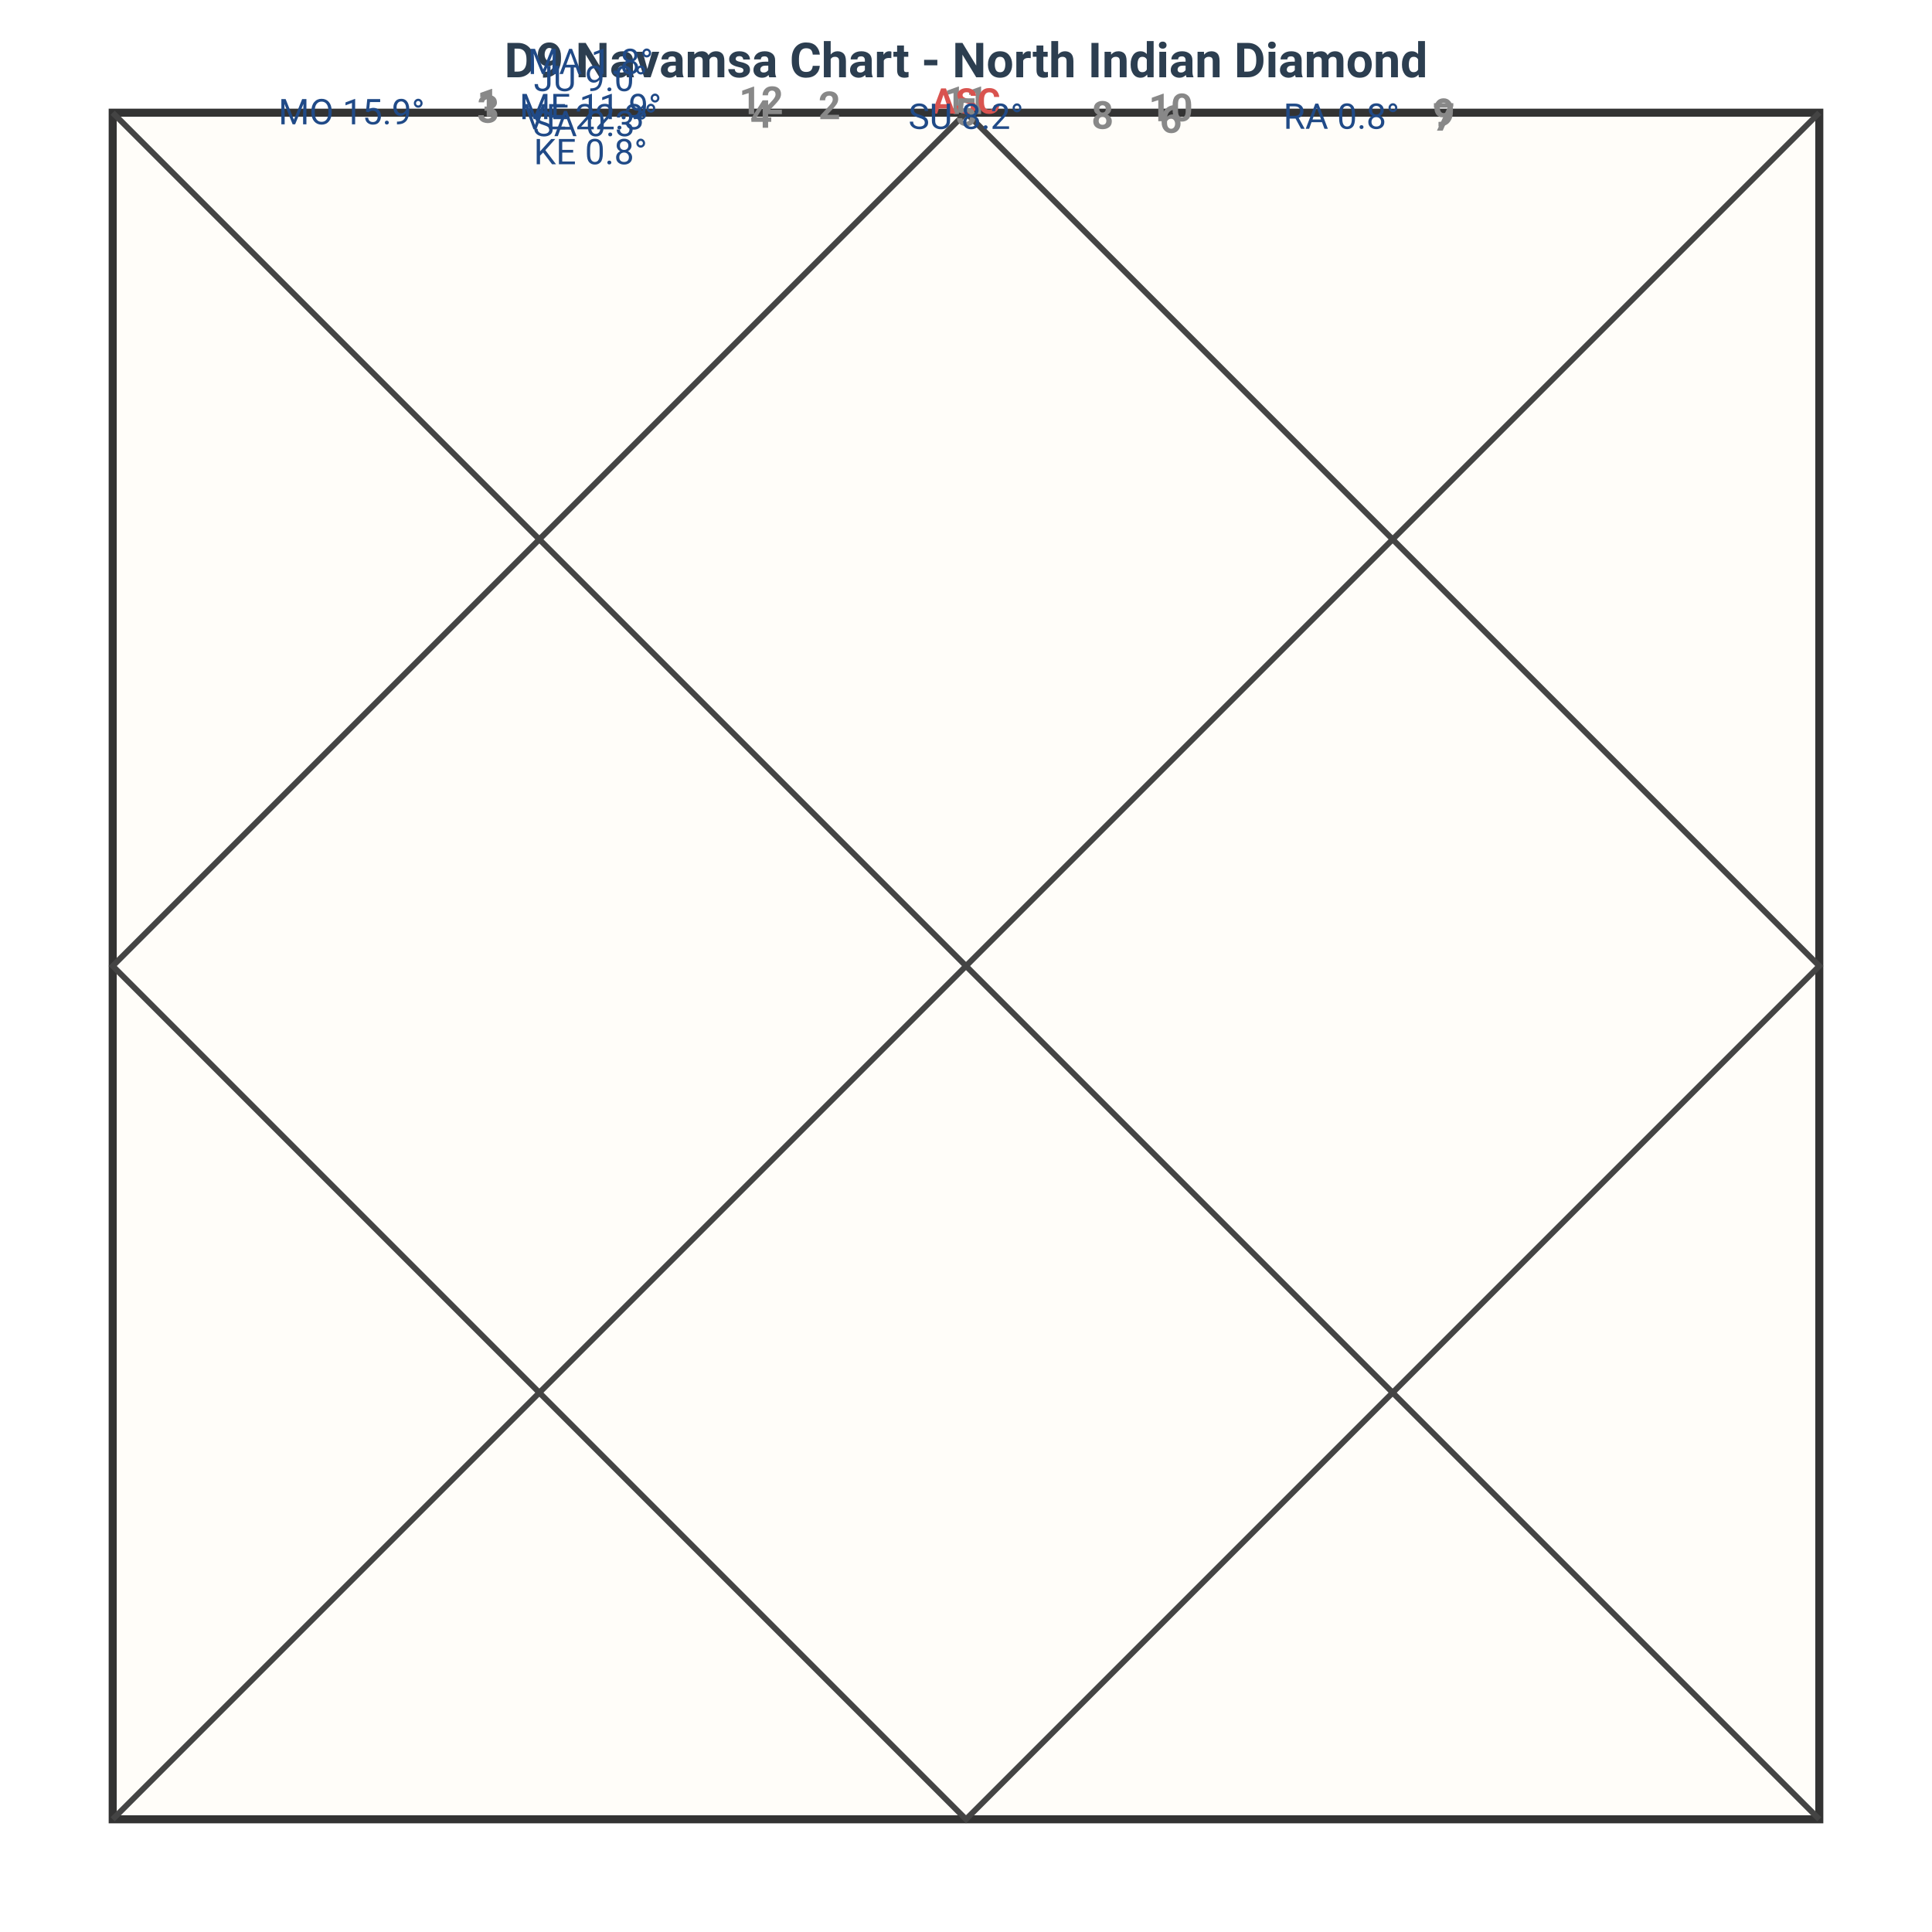
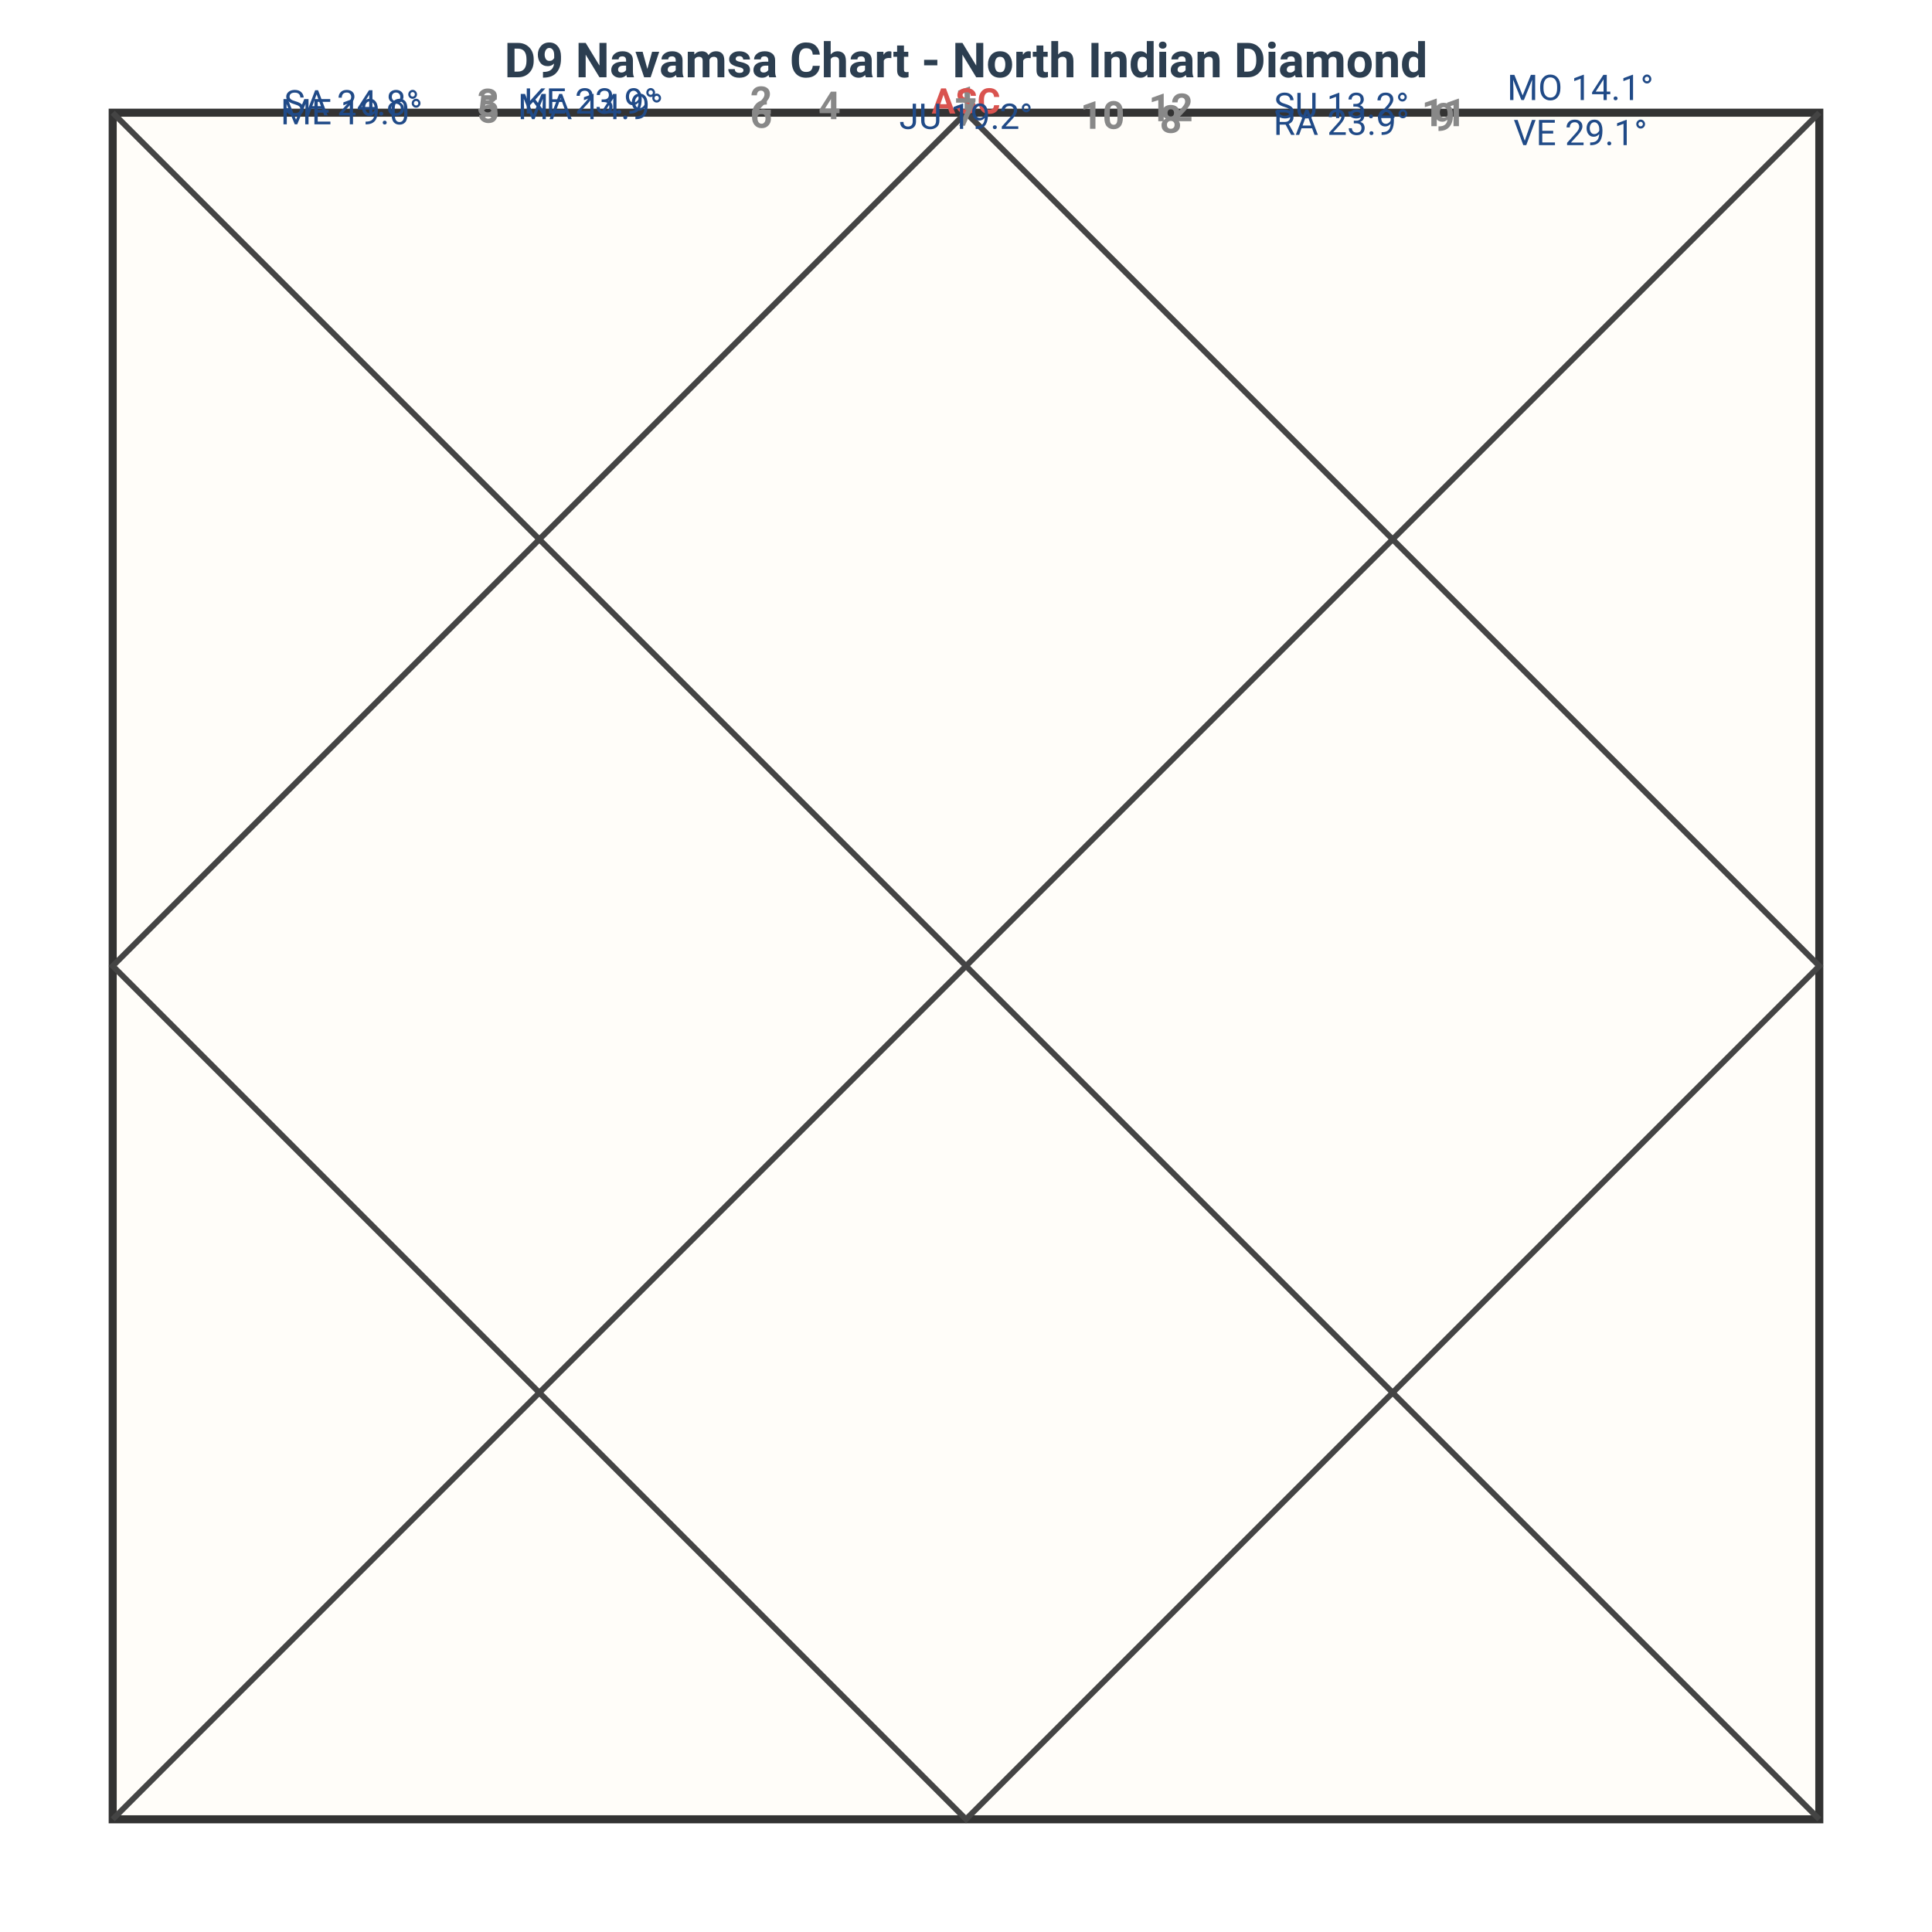
<svg xmlns="http://www.w3.org/2000/svg" viewBox="0 0 600 600" width="600" height="600" style="background-color: #faf8f5; font-family: -apple-system, BlinkMacSystemFont, Segoe UI, Roboto, sans-serif;">
  <text x="300.0" y="24" text-anchor="middle" font-size="15" font-weight="bold" fill="#2c3e50">D9 Navamsa Chart - North Indian Diamond</text>
  <rect x="35" y="35" width="530" height="530" fill="#fffdf9" stroke="#333333" stroke-width="2.5" />
  <line x1="35" y1="35" x2="565" y2="565" stroke="#444444" stroke-width="1.8" />
  <line x1="35" y1="565" x2="565" y2="35" stroke="#444444" stroke-width="1.8" />
  <polygon points="300.0,35 565,300.0 300.0,565 35,300.0" fill="none" stroke="#444444" stroke-width="1.8" />
-   <text x="300.0" y="35.42" font-size="12" font-weight="bold" fill="#888888" text-anchor="middle">11</text>
+   <text x="300.0" y="35.42" font-size="12" font-weight="bold" fill="#888888" text-anchor="middle">1</text>
  <text x="300.0" y="35.28" font-size="11" text-anchor="middle">
    <tspan fill="#d9534f" font-weight="bold">ASC</tspan>
  </text>
-   <text x="236.4" y="35.44" font-size="12" font-weight="bold" fill="#888888" text-anchor="middle">12</text>
-   <text x="183.4" y="28.28" font-size="11" text-anchor="middle">
-     <tspan fill="#204a87">JU 9.0°</tspan>
+   <text x="236.4" y="35.44" font-size="12" font-weight="bold" fill="#888888" text-anchor="middle">2</text>
+   <text x="183.4" y="35.28" font-size="11" text-anchor="middle">
+     <tspan fill="#204a87">KE 23.9°</tspan>
  </text>
-   <text x="183.4" y="42.28" font-size="11" text-anchor="middle">
-     <tspan fill="#204a87">SA 0.3°</tspan>
+   <text x="151.6" y="36.14" font-size="12" font-weight="bold" fill="#888888" text-anchor="middle">3</text>
+   <text x="109.2" y="35.84" font-size="11" text-anchor="middle">
+     <tspan fill="#204a87">SA 24.8°</tspan>
  </text>
-   <text x="151.6" y="36.14" font-size="12" font-weight="bold" fill="#888888" text-anchor="middle">1</text>
-   <text x="257.6" y="37.0" font-size="12" font-weight="bold" fill="#888888" text-anchor="middle">2</text>
-   <text x="183.4" y="23.0" font-size="11" text-anchor="middle">
-     <tspan fill="#204a87">MA 1.8°</tspan>
+   <text x="257.6" y="37.0" font-size="12" font-weight="bold" fill="#888888" text-anchor="middle">4</text>
+   <text x="183.4" y="37.0" font-size="11" text-anchor="middle">
+     <tspan fill="#204a87">MA 14.9°</tspan>
  </text>
-   <text x="183.4" y="37.0" font-size="11" text-anchor="middle">
-     <tspan fill="#204a87">ME 11.9°</tspan>
+   <text x="151.6" y="38.1" font-size="12" font-weight="bold" fill="#888888" text-anchor="middle">5</text>
+   <text x="109.2" y="38.6" font-size="11" text-anchor="middle">
+     <tspan fill="#204a87">ME 19.0°</tspan>
  </text>
-   <text x="183.4" y="51.0" font-size="11" text-anchor="middle">
-     <tspan fill="#204a87">KE 0.8°</tspan>
+   <text x="236.4" y="39.68" font-size="12" font-weight="bold" fill="#888888" text-anchor="middle">6</text>
+   <text x="300.0" y="39.06" font-size="12" font-weight="bold" fill="#888888" text-anchor="middle">7</text>
+   <text x="300.0" y="40.04" font-size="11" text-anchor="middle">
+     <tspan fill="#204a87">JU 19.2°</tspan>
  </text>
-   <text x="151.6" y="38.1" font-size="12" font-weight="bold" fill="#888888" text-anchor="middle">3</text>
-   <text x="109.2" y="38.6" font-size="11" text-anchor="middle">
-     <tspan fill="#204a87">MO 15.9°</tspan>
+   <text x="363.6" y="41.24" font-size="12" font-weight="bold" fill="#888888" text-anchor="middle">8</text>
+   <text x="416.6" y="41.88" font-size="11" text-anchor="middle">
+     <tspan fill="#204a87">RA 23.9°</tspan>
  </text>
-   <text x="236.4" y="39.68" font-size="12" font-weight="bold" fill="#888888" text-anchor="middle">4</text>
-   <text x="183.4" y="40.16" font-size="11" text-anchor="middle">
-     <tspan fill="#204a87">VE 22.3°</tspan>
+   <text x="448.4" y="40.58" font-size="12" font-weight="bold" fill="#888888" text-anchor="middle">9</text>
+   <text x="342.4" y="40.0" font-size="12" font-weight="bold" fill="#888888" text-anchor="middle">10</text>
+   <text x="448.4" y="39.18" font-size="12" font-weight="bold" fill="#888888" text-anchor="middle">11</text>
+   <text x="490.8" y="31.08" font-size="11" text-anchor="middle">
+     <tspan fill="#204a87">MO 14.1°</tspan>
  </text>
-   <text x="300.0" y="39.06" font-size="12" font-weight="bold" fill="#888888" text-anchor="middle">5</text>
-   <text x="300.0" y="40.04" font-size="11" text-anchor="middle">
-     <tspan fill="#204a87">SU 8.2°</tspan>
+   <text x="490.8" y="45.08" font-size="11" text-anchor="middle">
+     <tspan fill="#204a87">VE 29.1°</tspan>
  </text>
-   <text x="363.6" y="41.24" font-size="12" font-weight="bold" fill="#888888" text-anchor="middle">6</text>
-   <text x="448.4" y="40.58" font-size="12" font-weight="bold" fill="#888888" text-anchor="middle">7</text>
-   <text x="342.4" y="40.0" font-size="12" font-weight="bold" fill="#888888" text-anchor="middle">8</text>
-   <text x="416.6" y="40.0" font-size="11" text-anchor="middle">
-     <tspan fill="#204a87">RA 0.8°</tspan>
+   <text x="363.6" y="37.64" font-size="12" font-weight="bold" fill="#888888" text-anchor="middle">12</text>
+   <text x="416.6" y="36.68" font-size="11" text-anchor="middle">
+     <tspan fill="#204a87">SU 13.2°</tspan>
  </text>
-   <text x="448.4" y="39.18" font-size="12" font-weight="bold" fill="#888888" text-anchor="middle">9</text>
-   <text x="363.6" y="37.64" font-size="12" font-weight="bold" fill="#888888" text-anchor="middle">10</text>
</svg>
